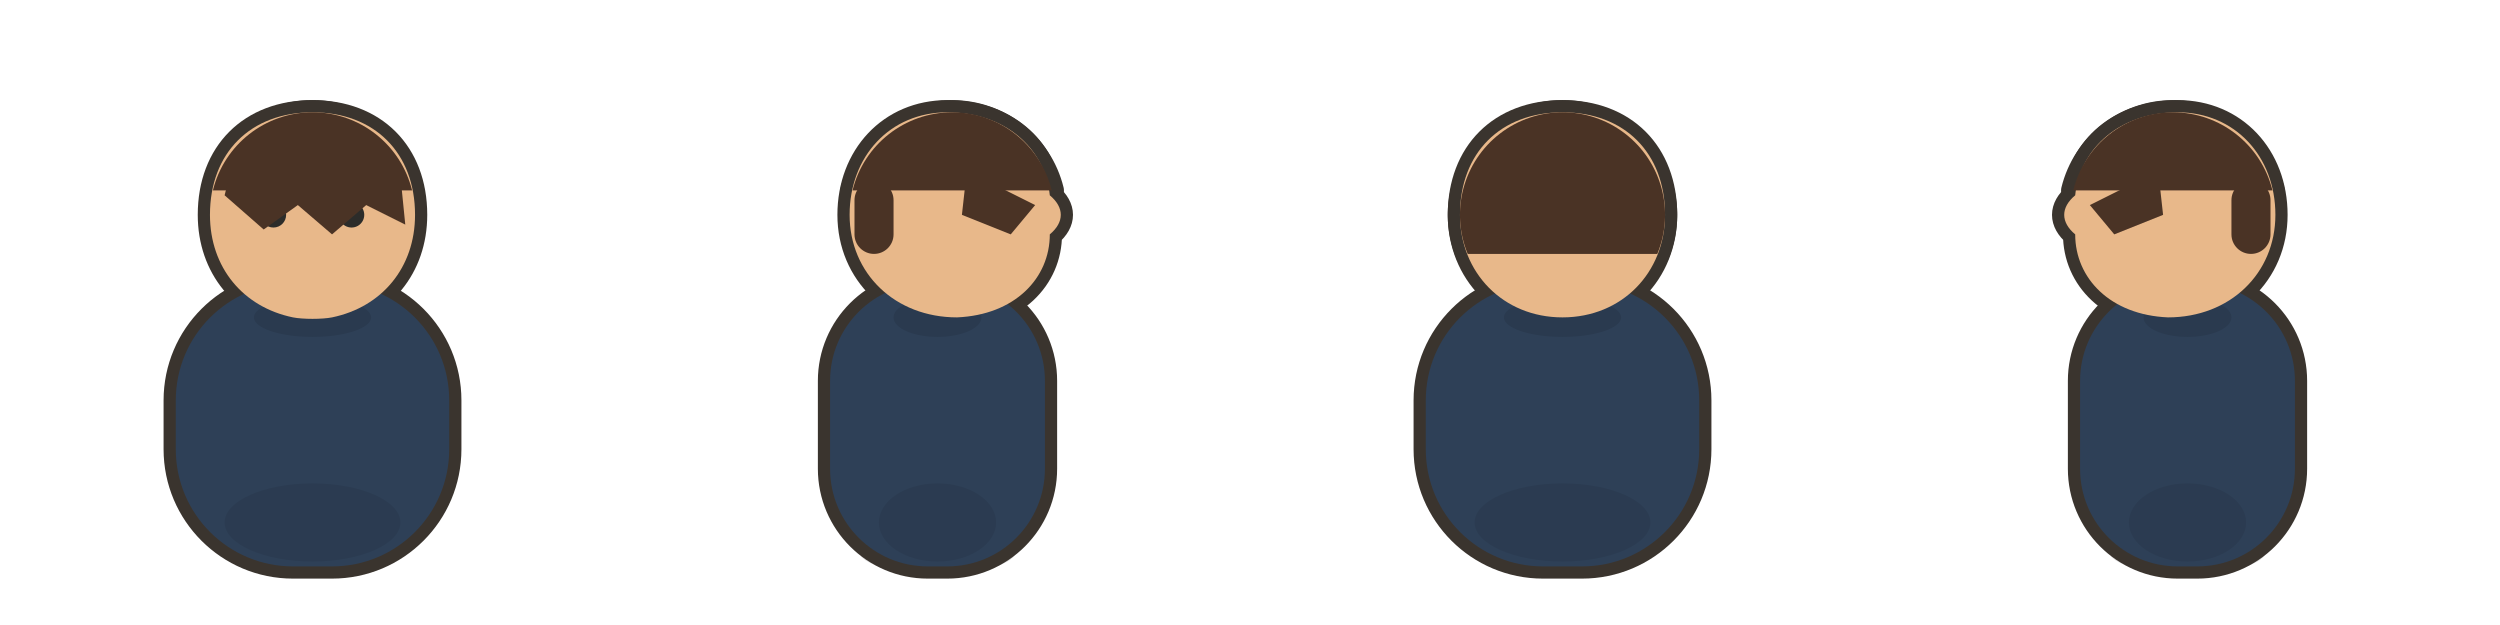
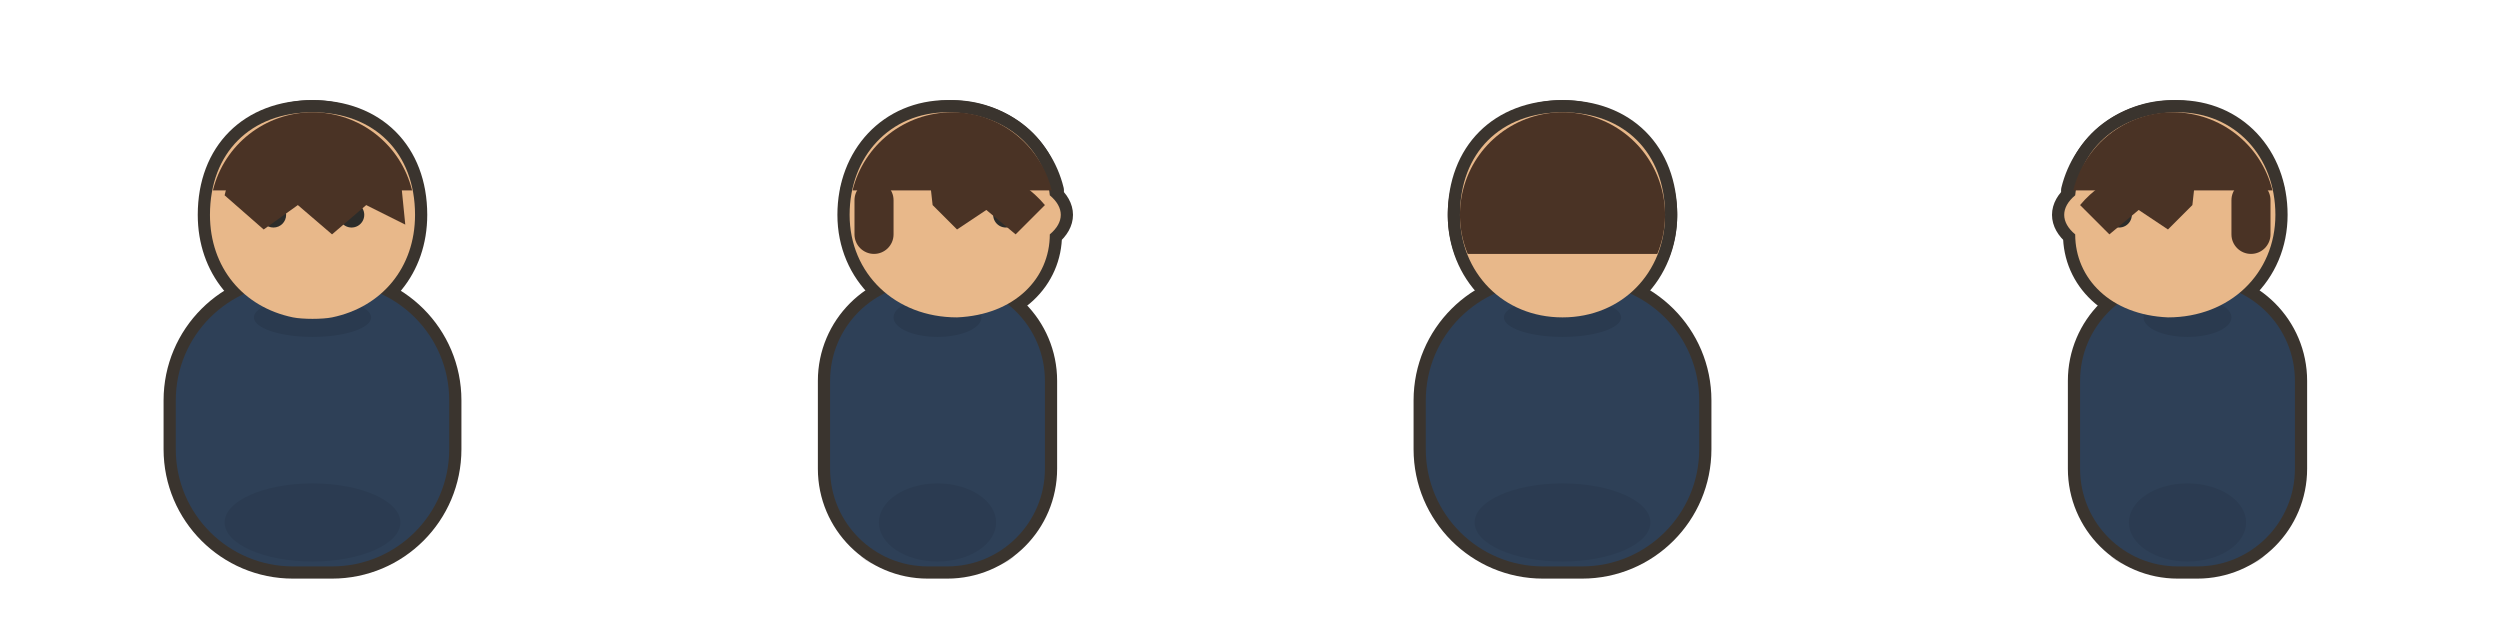
<svg xmlns="http://www.w3.org/2000/svg" viewBox="0 0 512 128" width="512" height="128">
  <g transform="translate(0 0)">
    <path d="M 48 113 a 16 4.5 0 1 0 32 0 a 16 4.5 0 1 0 -32 0 Z" fill="#000000" opacity="0.12" />
    <g transform="translate(64 0) scale(1 1) translate(-64 0)">
      <g transform="translate(64 87)">
        <path d="M -4 -29 h 8 a 24 24 0 0 1 24 24 v 10 a 24 24 0 0 1 -24 24 h -8 a 24 24 0 0 1 -24 -24 v -10 a 24 24 0 0 1 24 -24 Z" fill="#3A342E" stroke="#3A342E" stroke-width="5" stroke-linejoin="round" stroke-linecap="round" />
      </g>
    </g>
    <g transform="translate(64 58) scale(1) translate(-64 -58)">
      <g transform="translate(64 44)">
        <path d="M0-21C12.7-21 21-12.7 21 0 21 10.8 14.2 18.9 4 21 2 21.4-2 21.4-4 21-14.2 18.9-21 10.8-21 0-21-12.7-12.7-21 0-21Z" fill="#3A342E" stroke="#3A342E" stroke-width="5" stroke-linejoin="round" stroke-linecap="round" />
      </g>
      <g transform="translate(64 44)">
        <path d="M -20.396 -5 A 21 21 0 0 1 20.396 -5 Z" fill="#3A342E" stroke="#3A342E" stroke-width="5" stroke-linejoin="round" stroke-linecap="round" />
        <path d="M -18 -4 L -10 3 L -3 -2 L 4 4 L 11 -2 L 19 2 L 18 -8 L -17 -8 Z" fill="#3A342E" stroke="#3A342E" stroke-width="5" stroke-linejoin="round" stroke-linecap="round" />
      </g>
    </g>
    <g transform="translate(64 0) scale(1 1) translate(-64 0)">
      <g transform="translate(64 87)">
        <path d="M -4 -29 h 8 a 24 24 0 0 1 24 24 v 10 a 24 24 0 0 1 -24 24 h -8 a 24 24 0 0 1 -24 -24 v -10 a 24 24 0 0 1 24 -24 Z" fill="#2E4057" />
        <path d="M -18 20 a 18 8 0 1 0 36 0 a 18 8 0 1 0 -36 0 Z" fill="#00000012" />
      </g>
      <g transform="translate(64 87)">
        <path d="M -8 -29 A 8 7 0 0 0 8 -29 Z" fill="#E8B88A" />
      </g>
      <g transform="translate(64 87)">
        <path d="M -12 -22 a 12 4 0 1 0 24 0 a 12 4 0 1 0 -24 0 Z" fill="#00000018" />
      </g>
    </g>
    <g transform="translate(64 58) scale(1) translate(-64 -58)">
      <g transform="translate(64 44)">
        <path d="M0-21C12.7-21 21-12.7 21 0 21 10.8 14.2 18.9 4 21 2 21.4-2 21.4-4 21-14.2 18.9-21 10.8-21 0-21-12.7-12.7-21 0-21Z" fill="#E8B88A" />
        <path d="M-10.6 0C-10.6 1.436-9.436 2.6-8 2.6-6.564 2.6-5.4 1.436-5.4 0-5.4-1.436-6.564-2.6-8-2.6-9.436-2.6-10.6-1.436-10.6 0Z" fill="#2C2C2A" />
        <path d="M5.4 0C5.4 0.929 5.896 1.787 6.7 2.252 7.504 2.716 8.496 2.716 9.3 2.252 10.104 1.787 10.6 0.929 10.6 0 10.6-0.929 10.104-1.787 9.3-2.252 8.496-2.716 7.504-2.716 6.7-2.252 5.896-1.787 5.4-0.929 5.4 0Z" fill="#2C2C2A" />
      </g>
      <g transform="translate(64 44)">
        <path d="M -20.396 -5 A 21 21 0 0 1 20.396 -5 Z" fill="#4A3325" />
        <path d="M -18 -4 L -10 3 L -3 -2 L 4 4 L 11 -2 L 19 2 L 18 -8 L -17 -8 Z" fill="#4A3325" />
      </g>
    </g>
  </g>
  <g transform="translate(128 0)">
    <path d="M 48 113 a 16 4.5 0 1 0 32 0 a 16 4.5 0 1 0 -32 0 Z" fill="#000000" opacity="0.12" />
    <g transform="translate(64 0) scale(1 1) translate(-64 0)">
      <g transform="translate(64 87)">
        <path d="M -2 -29 h 4 a 20 20 0 0 1 20 20 v 18 a 20 20 0 0 1 -20 20 h -4 a 20 20 0 0 1 -20 -20 v -18 a 20 20 0 0 1 20 -20 Z" fill="#3A342E" stroke="#3A342E" stroke-width="5" stroke-linejoin="round" stroke-linecap="round" />
      </g>
    </g>
    <g transform="translate(64 58) scale(1) translate(-64 -58)">
      <g transform="translate(67 44)">
        <path d="M-1-21C10.8-21 19-13.7 20-4 23-1.5 23 1.5 20 4 20 13 12.8 20.5 1 21-11.7 21-21 12-21 0-21-12-12.7-21-1-21Z" fill="#3A342E" stroke="#3A342E" stroke-width="5" stroke-linejoin="round" stroke-linecap="round" />
      </g>
      <g transform="translate(67 44)">
        <path d="M -20.396 -5 A 21 21 0 0 1 20.396 -5 Z" fill="#3A342E" stroke="#3A342E" stroke-width="5" stroke-linejoin="round" stroke-linecap="round" />
        <path d="M -16 -7 h 0 a 4 4 0 0 1 4 4 v 7 a 4 4 0 0 1 -4 4 h 0 a 4 4 0 0 1 -4 -4 v -7 a 4 4 0 0 1 4 -4 Z" fill="#3A342E" stroke="#3A342E" stroke-width="5" stroke-linejoin="round" stroke-linecap="round" />
-         <path d="M 3 -9 L 17 -2 L 12 4 L 2 0 Z" fill="#3A342E" stroke="#3A342E" stroke-width="5" stroke-linejoin="round" stroke-linecap="round" />
+         <path d="M -5 -11 C 5 -12 14 -8 19 -2 L 13 4 L 7 -1 L 1 3 L -4 -2 Z" fill="#3A342E" stroke="#3A342E" stroke-width="5" stroke-linejoin="round" stroke-linecap="round" />
      </g>
    </g>
    <g transform="translate(64 0) scale(1 1) translate(-64 0)">
      <g transform="translate(64 87)">
        <path d="M -2 -29 h 4 a 20 20 0 0 1 20 20 v 18 a 20 20 0 0 1 -20 20 h -4 a 20 20 0 0 1 -20 -20 v -18 a 20 20 0 0 1 20 -20 Z" fill="#2E4057" />
        <path d="M -12 20 a 12 8 0 1 0 24 0 a 12 8 0 1 0 -24 0 Z" fill="#00000012" />
      </g>
      <g transform="translate(64 87)">
        <path d="M -9 -22 a 9 4 0 1 0 18 0 a 9 4 0 1 0 -18 0 Z" fill="#00000018" />
      </g>
    </g>
    <g transform="translate(64 58) scale(1) translate(-64 -58)">
      <g transform="translate(67 44)">
        <path d="M-1-21C10.8-21 19-13.7 20-4 23-1.5 23 1.5 20 4 20 13 12.8 20.5 1 21-11.7 21-21 12-21 0-21-12-12.7-21-1-21Z" fill="#E8B88A" />
        <path d="M8.4 0C8.4 0.929 8.896 1.787 9.7 2.252 10.504 2.716 11.496 2.716 12.3 2.252 13.104 1.787 13.6 0.929 13.6 0 13.6-0.929 13.104-1.787 12.3-2.252 11.496-2.716 10.504-2.716 9.7-2.252 8.896-1.787 8.4-0.929 8.4 0Z" fill="#2C2C2A" />
      </g>
      <g transform="translate(67 44)">
        <path d="M -20.396 -5 A 21 21 0 0 1 20.396 -5 Z" fill="#4A3325" />
        <path d="M -16 -7 h 0 a 4 4 0 0 1 4 4 v 7 a 4 4 0 0 1 -4 4 h 0 a 4 4 0 0 1 -4 -4 v -7 a 4 4 0 0 1 4 -4 Z" fill="#4A3325" />
-         <path d="M 3 -9 L 17 -2 L 12 4 L 2 0 Z" fill="#4A3325" />
+         <path d="M -5 -11 C 5 -12 14 -8 19 -2 L 13 4 L 7 -1 L 1 3 L -4 -2 Z" fill="#4A3325" />
      </g>
    </g>
  </g>
  <g transform="translate(256 0)">
    <path d="M 48 113 a 16 4.5 0 1 0 32 0 a 16 4.5 0 1 0 -32 0 Z" fill="#000000" opacity="0.12" />
    <g transform="translate(64 0) scale(1 1) translate(-64 0)">
      <g transform="translate(64 87)">
        <path d="M -4 -29 h 8 a 24 24 0 0 1 24 24 v 10 a 24 24 0 0 1 -24 24 h -8 a 24 24 0 0 1 -24 -24 v -10 a 24 24 0 0 1 24 -24 Z" fill="#3A342E" stroke="#3A342E" stroke-width="5" stroke-linejoin="round" stroke-linecap="round" />
      </g>
    </g>
    <g transform="translate(64 58) scale(1) translate(-64 -58)">
      <g transform="translate(64 44)">
        <path d="M0-21C12.7-21 21-12.7 21 0 21 11.8 12.2 21 0 21-12.2 21-21 11.8-21 0-21-12.7-12.7-21 0-21Z" fill="#3A342E" stroke="#3A342E" stroke-width="5" stroke-linejoin="round" stroke-linecap="round" />
      </g>
      <g transform="translate(64 44)">
        <path d="M -19.416 8 A 21 21 0 1 1 19.416 8 Z" fill="#3A342E" stroke="#3A342E" stroke-width="5" stroke-linejoin="round" stroke-linecap="round" />
      </g>
    </g>
    <g transform="translate(64 0) scale(1 1) translate(-64 0)">
      <g transform="translate(64 87)">
        <path d="M -4 -29 h 8 a 24 24 0 0 1 24 24 v 10 a 24 24 0 0 1 -24 24 h -8 a 24 24 0 0 1 -24 -24 v -10 a 24 24 0 0 1 24 -24 Z" fill="#2E4057" />
        <path d="M -18 20 a 18 8 0 1 0 36 0 a 18 8 0 1 0 -36 0 Z" fill="#00000012" />
      </g>
      <g transform="translate(64 87)">
        <path d="M -12 -22 a 12 4 0 1 0 24 0 a 12 4 0 1 0 -24 0 Z" fill="#00000018" />
      </g>
    </g>
    <g transform="translate(64 58) scale(1) translate(-64 -58)">
      <g transform="translate(64 44)">
        <path d="M0-21C12.7-21 21-12.7 21 0 21 11.8 12.2 21 0 21-12.2 21-21 11.8-21 0-21-12.7-12.7-21 0-21Z" fill="#E8B88A" />
      </g>
      <g transform="translate(64 44)">
        <path d="M -19.416 8 A 21 21 0 1 1 19.416 8 Z" fill="#4A3325" />
      </g>
    </g>
  </g>
  <g transform="translate(384 0)">
    <path d="M 48 113 a 16 4.5 0 1 0 32 0 a 16 4.5 0 1 0 -32 0 Z" fill="#000000" opacity="0.12" />
    <g transform="translate(128 0) scale(-1 1)">
      <g transform="translate(64 0) scale(1 1) translate(-64 0)">
        <g transform="translate(64 87)">
          <path d="M -2 -29 h 4 a 20 20 0 0 1 20 20 v 18 a 20 20 0 0 1 -20 20 h -4 a 20 20 0 0 1 -20 -20 v -18 a 20 20 0 0 1 20 -20 Z" fill="#3A342E" stroke="#3A342E" stroke-width="5" stroke-linejoin="round" stroke-linecap="round" />
        </g>
      </g>
      <g transform="translate(64 58) scale(1) translate(-64 -58)">
        <g transform="translate(67 44)">
          <path d="M-1-21C10.8-21 19-13.7 20-4 23-1.5 23 1.5 20 4 20 13 12.8 20.5 1 21-11.7 21-21 12-21 0-21-12-12.7-21-1-21Z" fill="#3A342E" stroke="#3A342E" stroke-width="5" stroke-linejoin="round" stroke-linecap="round" />
        </g>
        <g transform="translate(67 44)">
          <path d="M -20.396 -5 A 21 21 0 0 1 20.396 -5 Z" fill="#3A342E" stroke="#3A342E" stroke-width="5" stroke-linejoin="round" stroke-linecap="round" />
          <path d="M -16 -7 h 0 a 4 4 0 0 1 4 4 v 7 a 4 4 0 0 1 -4 4 h 0 a 4 4 0 0 1 -4 -4 v -7 a 4 4 0 0 1 4 -4 Z" fill="#3A342E" stroke="#3A342E" stroke-width="5" stroke-linejoin="round" stroke-linecap="round" />
-           <path d="M 3 -9 L 17 -2 L 12 4 L 2 0 Z" fill="#3A342E" stroke="#3A342E" stroke-width="5" stroke-linejoin="round" stroke-linecap="round" />
+           <path d="M -5 -11 C 5 -12 14 -8 19 -2 L 13 4 L 7 -1 L 1 3 L -4 -2 Z" fill="#3A342E" stroke="#3A342E" stroke-width="5" stroke-linejoin="round" stroke-linecap="round" />
        </g>
      </g>
      <g transform="translate(64 0) scale(1 1) translate(-64 0)">
        <g transform="translate(64 87)">
          <path d="M -2 -29 h 4 a 20 20 0 0 1 20 20 v 18 a 20 20 0 0 1 -20 20 h -4 a 20 20 0 0 1 -20 -20 v -18 a 20 20 0 0 1 20 -20 Z" fill="#2E4057" />
          <path d="M -12 20 a 12 8 0 1 0 24 0 a 12 8 0 1 0 -24 0 Z" fill="#00000012" />
        </g>
        <g transform="translate(64 87)">
          <path d="M -9 -22 a 9 4 0 1 0 18 0 a 9 4 0 1 0 -18 0 Z" fill="#00000018" />
        </g>
      </g>
      <g transform="translate(64 58) scale(1) translate(-64 -58)">
        <g transform="translate(67 44)">
          <path d="M-1-21C10.8-21 19-13.7 20-4 23-1.5 23 1.5 20 4 20 13 12.8 20.5 1 21-11.7 21-21 12-21 0-21-12-12.7-21-1-21Z" fill="#E8B88A" />
          <path d="M8.4 0C8.4 0.929 8.896 1.787 9.7 2.252 10.504 2.716 11.496 2.716 12.3 2.252 13.104 1.787 13.6 0.929 13.6 0 13.6-0.929 13.104-1.787 12.3-2.252 11.496-2.716 10.504-2.716 9.7-2.252 8.896-1.787 8.4-0.929 8.4 0Z" fill="#2C2C2A" />
        </g>
        <g transform="translate(67 44)">
          <path d="M -20.396 -5 A 21 21 0 0 1 20.396 -5 Z" fill="#4A3325" />
          <path d="M -16 -7 h 0 a 4 4 0 0 1 4 4 v 7 a 4 4 0 0 1 -4 4 h 0 a 4 4 0 0 1 -4 -4 v -7 a 4 4 0 0 1 4 -4 Z" fill="#4A3325" />
-           <path d="M 3 -9 L 17 -2 L 12 4 L 2 0 Z" fill="#4A3325" />
+           <path d="M -5 -11 C 5 -12 14 -8 19 -2 L 13 4 L 7 -1 L 1 3 L -4 -2 Z" fill="#4A3325" />
        </g>
      </g>
    </g>
  </g>
</svg>
